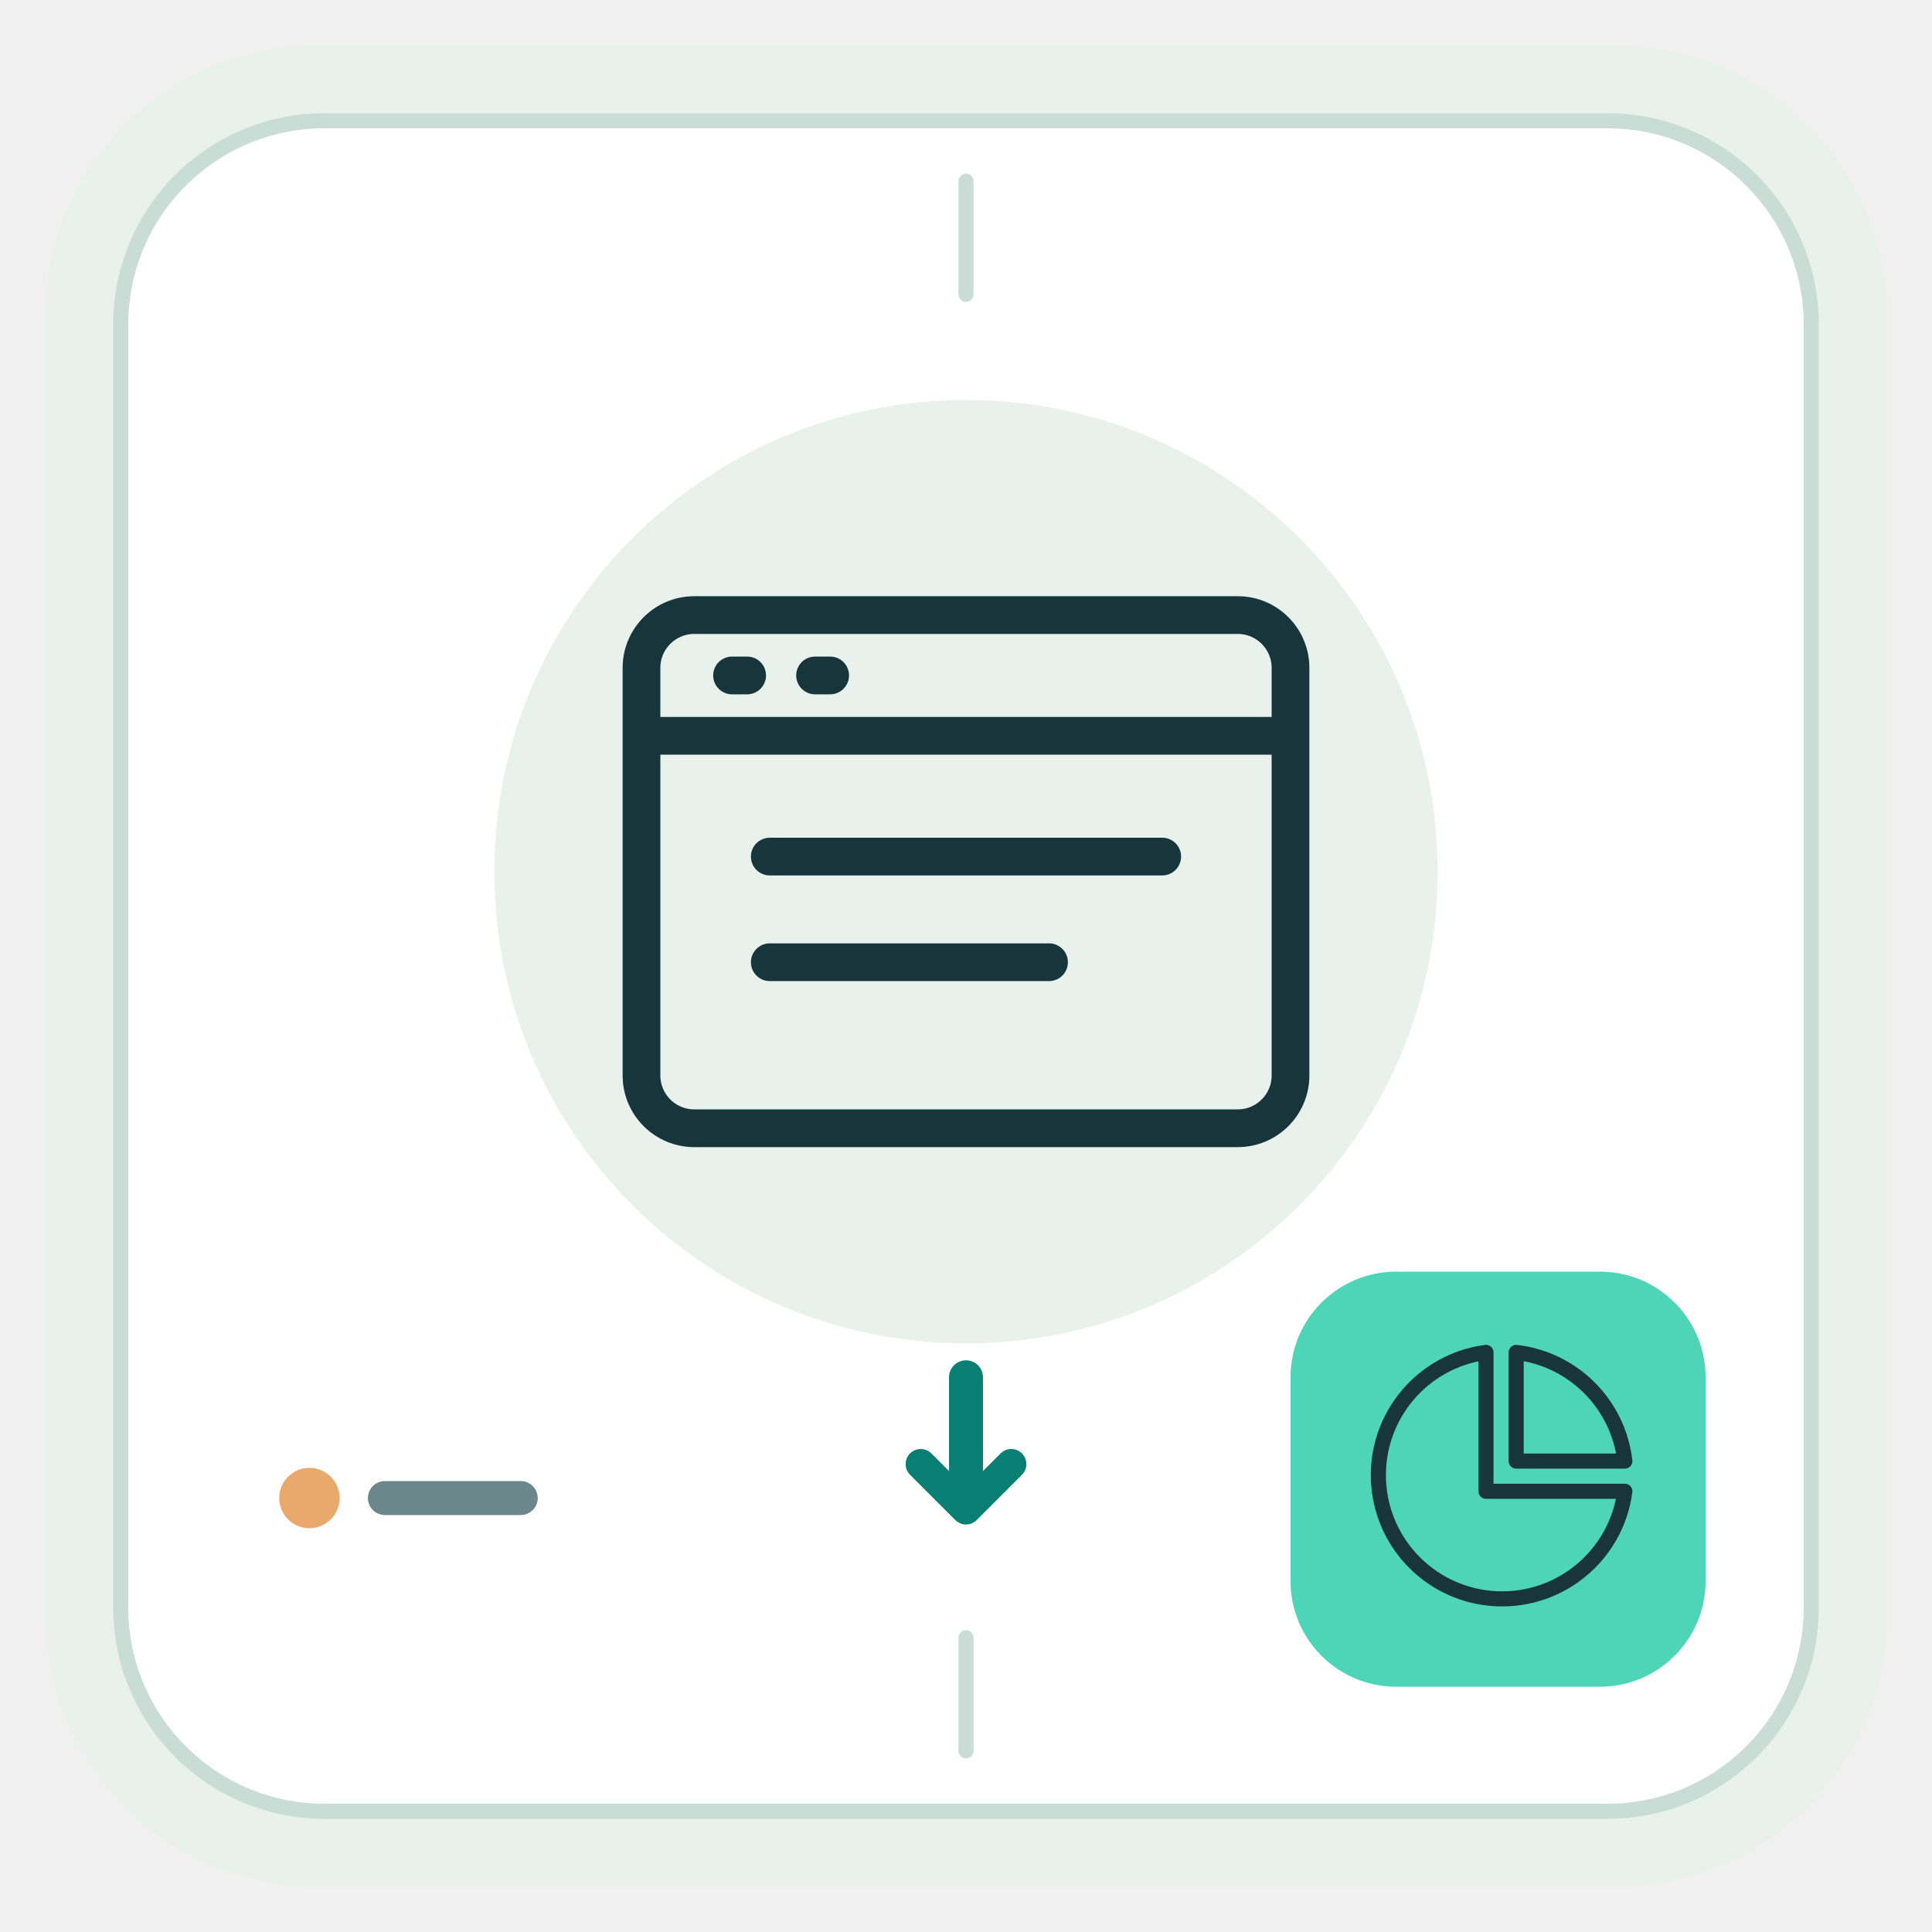
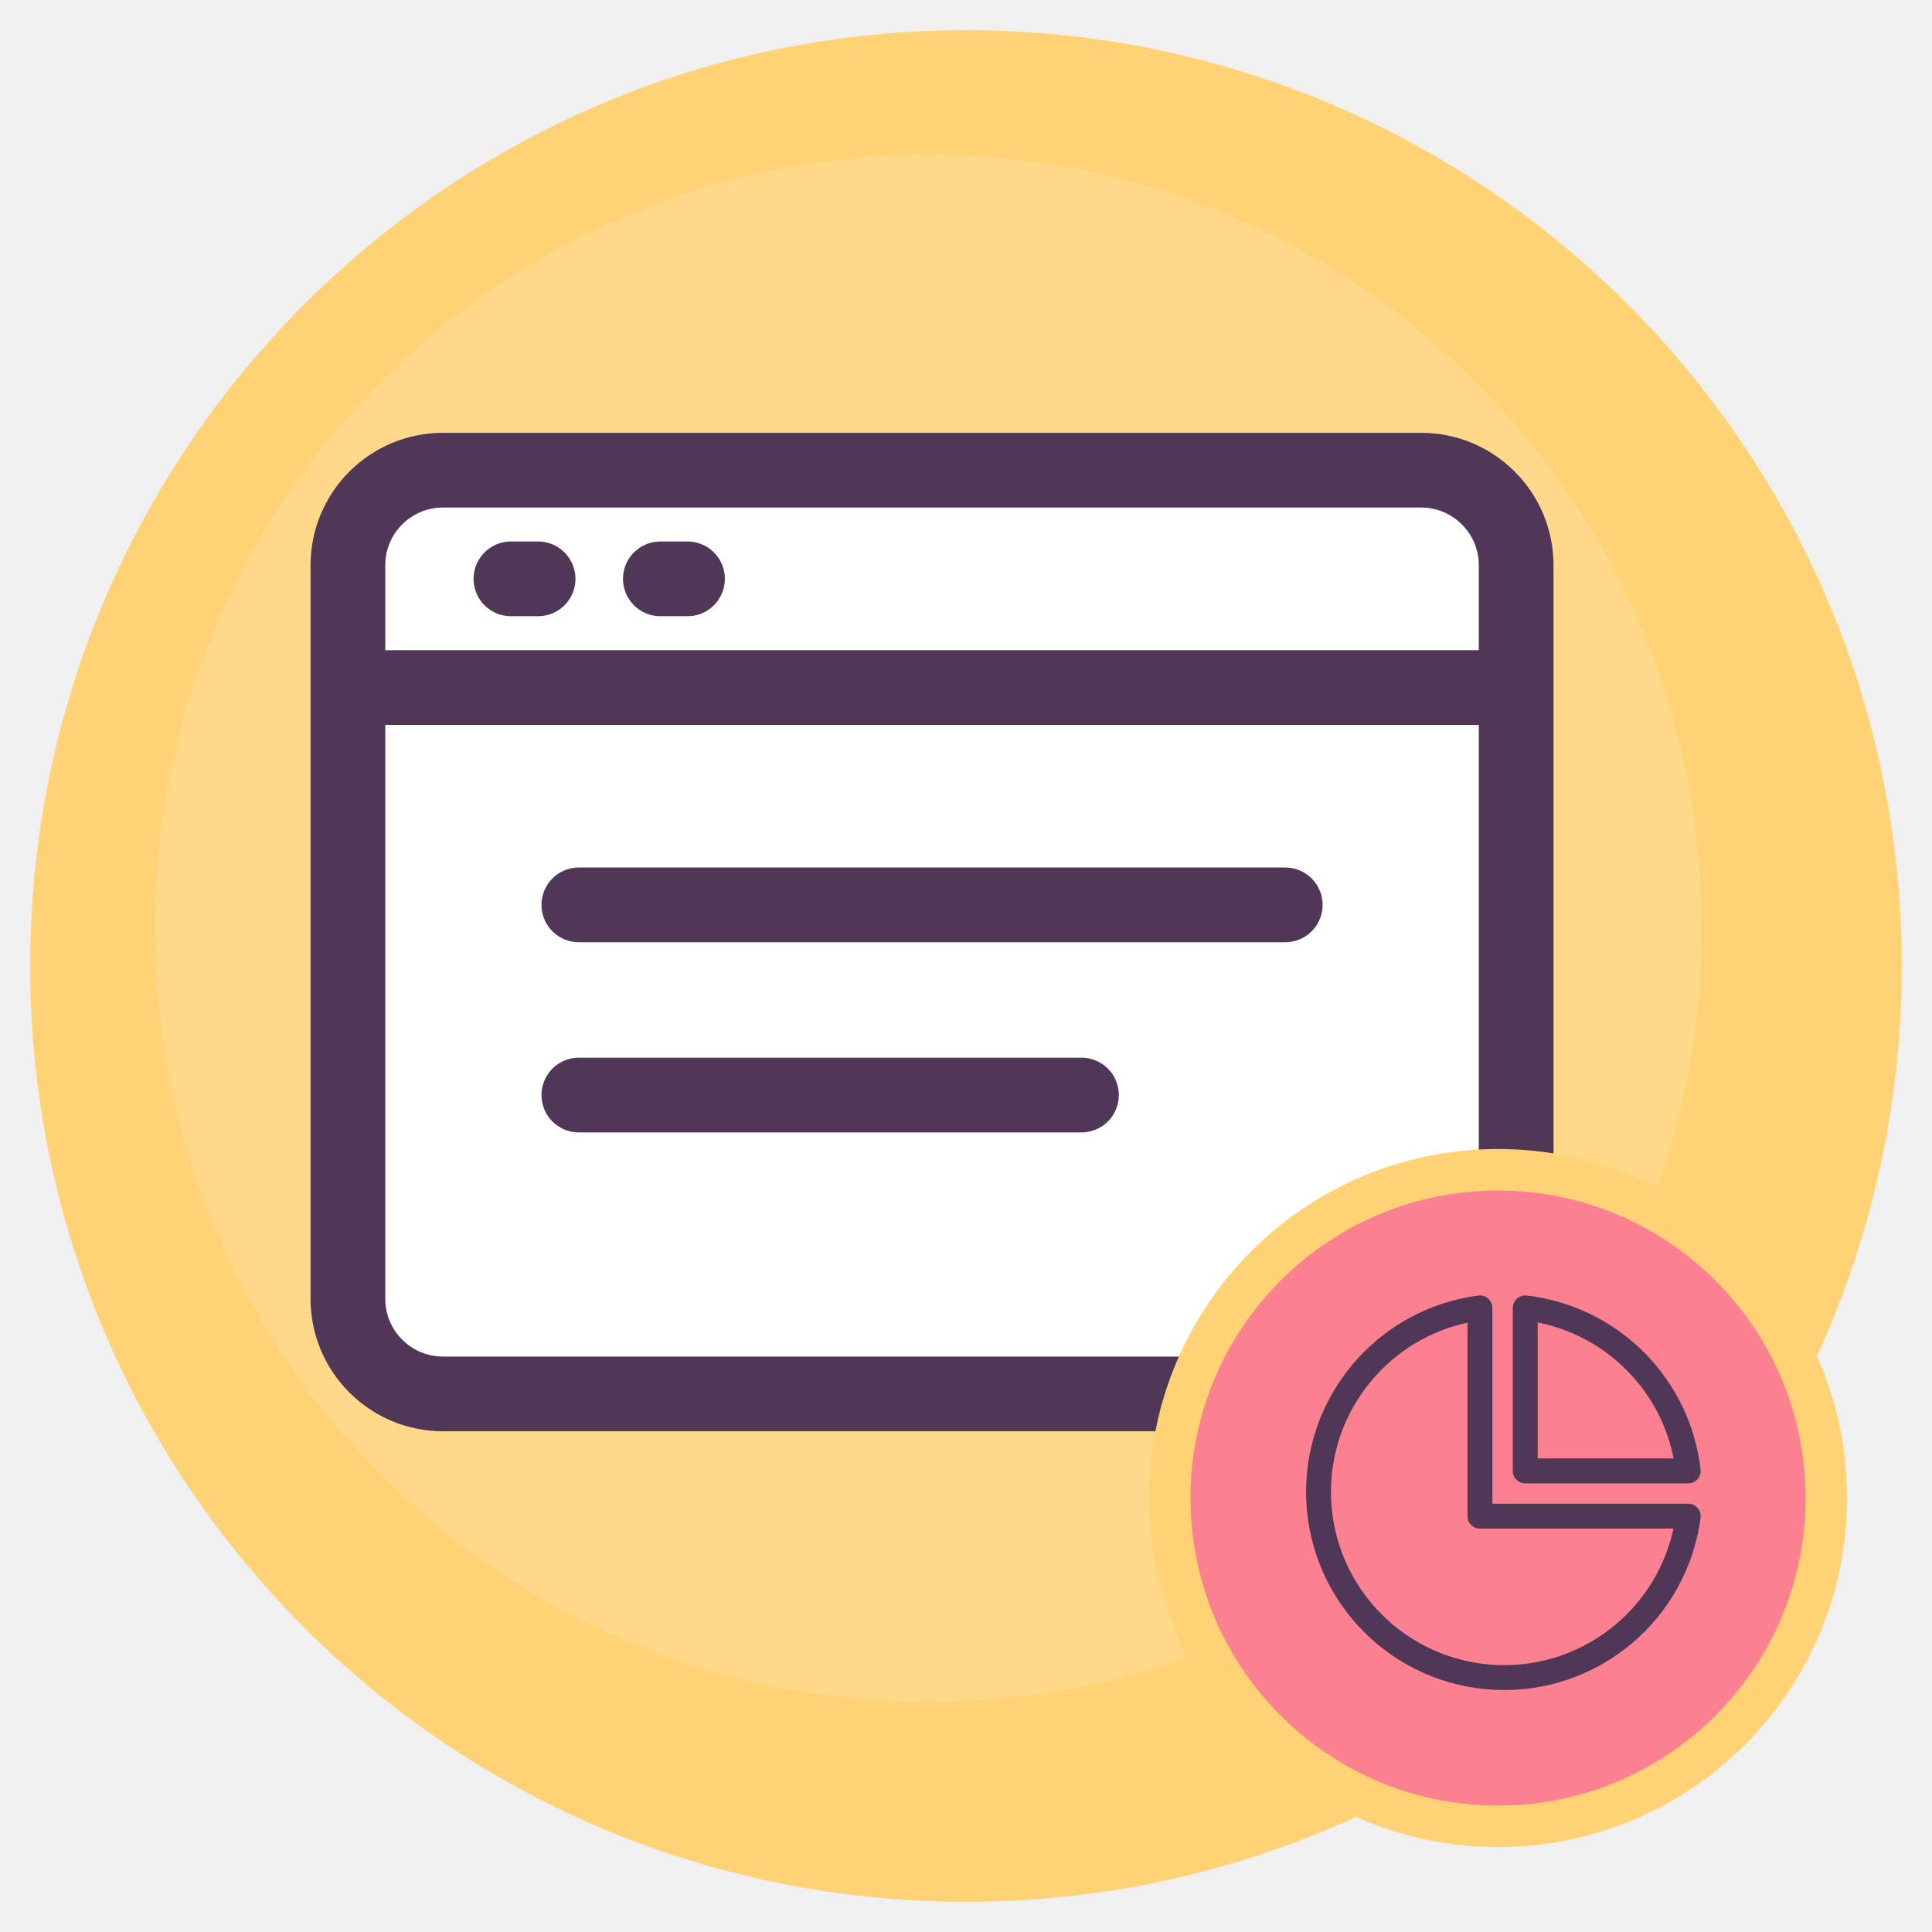
<svg xmlns="http://www.w3.org/2000/svg" viewBox="0 0 512 512" role="img" aria-labelledby="title description">
-   <rect x="12" y="12" width="488" height="488" rx="72" fill="#E8F1EC" />
-   <rect x="32" y="32" width="448" height="448" rx="54" fill="#FFFFFF" stroke="#CADCD6" stroke-width="4" />
-   <path d="M256 48v30M256 434v30" stroke="#CADCD6" stroke-width="4" stroke-linecap="round" />
-   <circle cx="256" cy="231" r="125" fill="#E8F1EC" />
-   <g transform="translate(156 131) scale(2.00)" fill="none" stroke="#17353B" stroke-width="5" stroke-linecap="round" stroke-linejoin="round">
-     <rect x="7" y="16" width="86" height="68" rx="7" />
+   <circle cx="256" cy="256" r="248" fill="#FFD276" />
+   <circle cx="246" cy="246" r="205" fill="#FFFFFF" opacity=".14" />
+   <g transform="translate(67 67) scale(3.60)" fill="none" stroke="#503758" stroke-width="5.5" stroke-linecap="round" stroke-linejoin="round">
+     <rect fill="#FFFFFF" x="7" y="16" width="86" height="68" rx="7" />
    <path d="M8 32h84M19 24h2m9 0h2M24 48h52M24 62h37" />
  </g>
-   <path d="M256 365v34" stroke="#087F72" stroke-width="9" stroke-linecap="round" />
-   <path d="m244 388 12 12 12-12" fill="none" stroke="#087F72" stroke-width="8" stroke-linecap="round" stroke-linejoin="round" />
-   <rect x="342" y="337" width="110" height="110" rx="28" fill="#4ED5B7" />
-   <g transform="translate(357 352) scale(0.80)" fill="none" stroke="#17353B" stroke-width="5" stroke-linecap="round" stroke-linejoin="round">
+   <circle cx="397" cy="397" r="87" fill="#FC8190" stroke="#FFD276" stroke-width="11" />
+   <g transform="translate(337 337) scale(1.20)" fill="none" stroke="#503758" stroke-width="5.5" stroke-linecap="round" stroke-linejoin="round">
    <path d="M46 8a41 41 0 1 0 46 46H46zM56 8v36h36A41 41 0 0 0 56 8z" />
  </g>
-   <circle cx="82" cy="397" r="8" fill="#E9A86C" />
-   <path d="M102 397h36" stroke="#6B878A" stroke-width="9" stroke-linecap="round" />
</svg>
